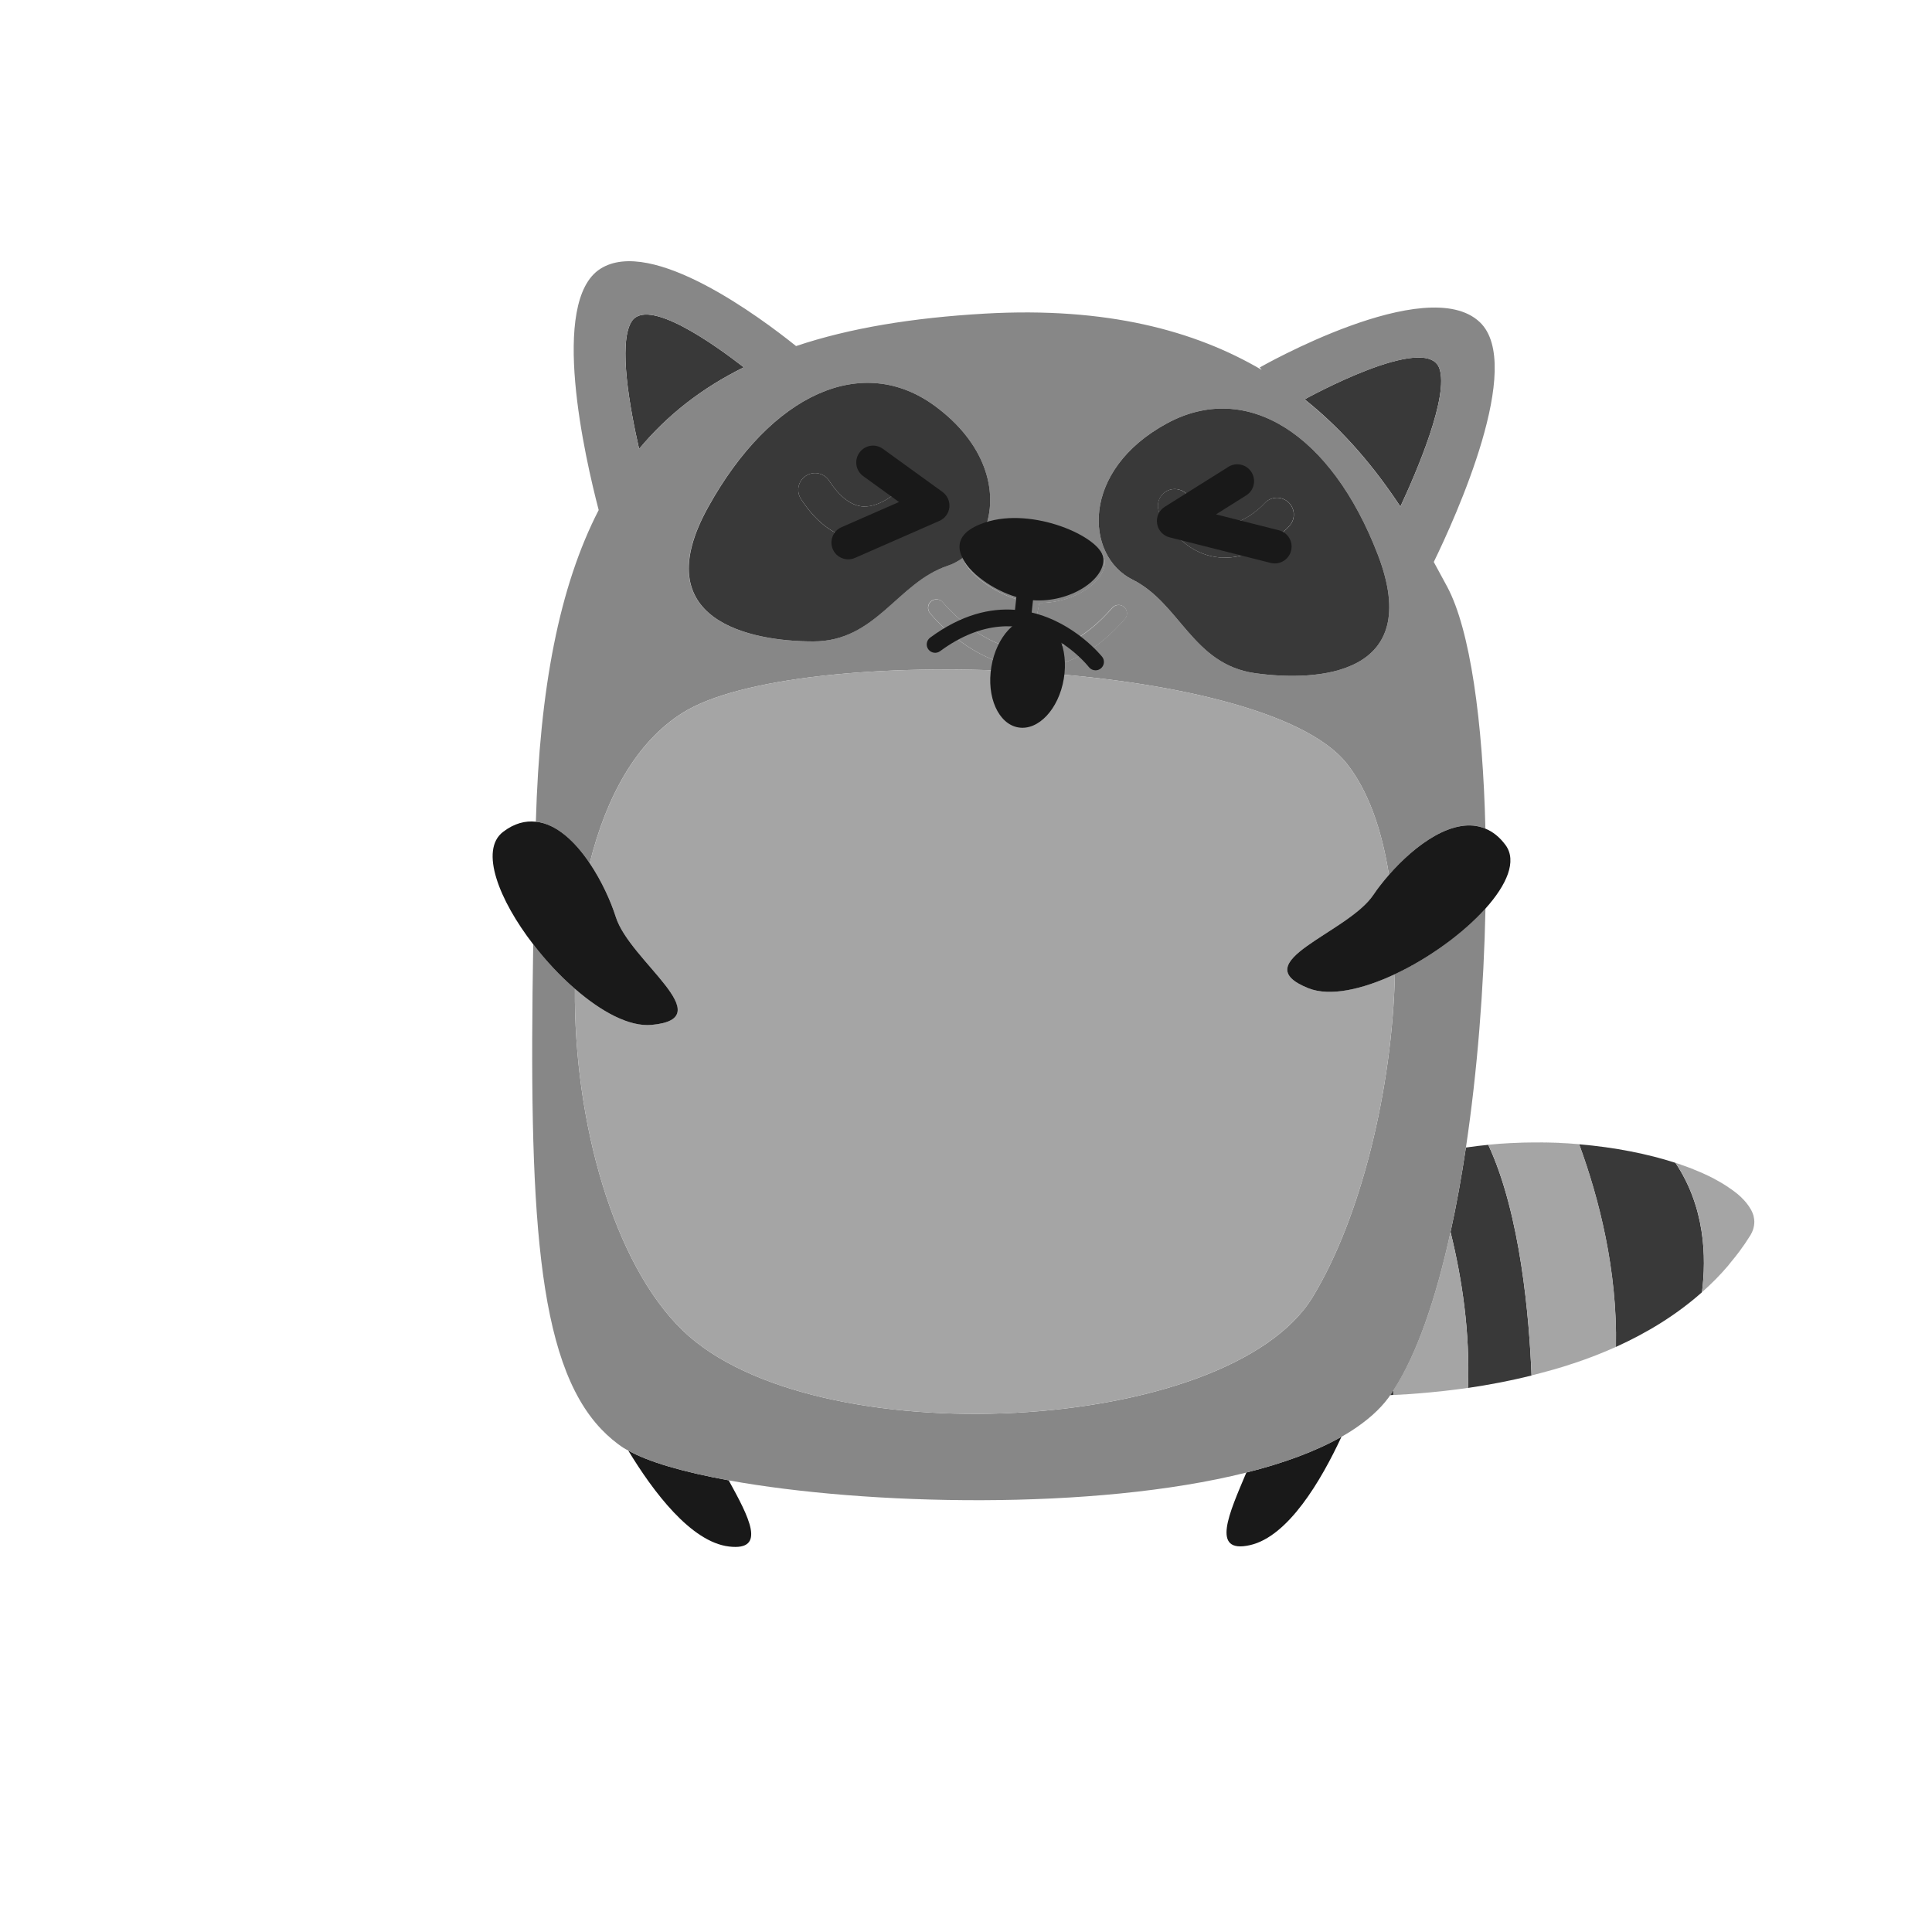
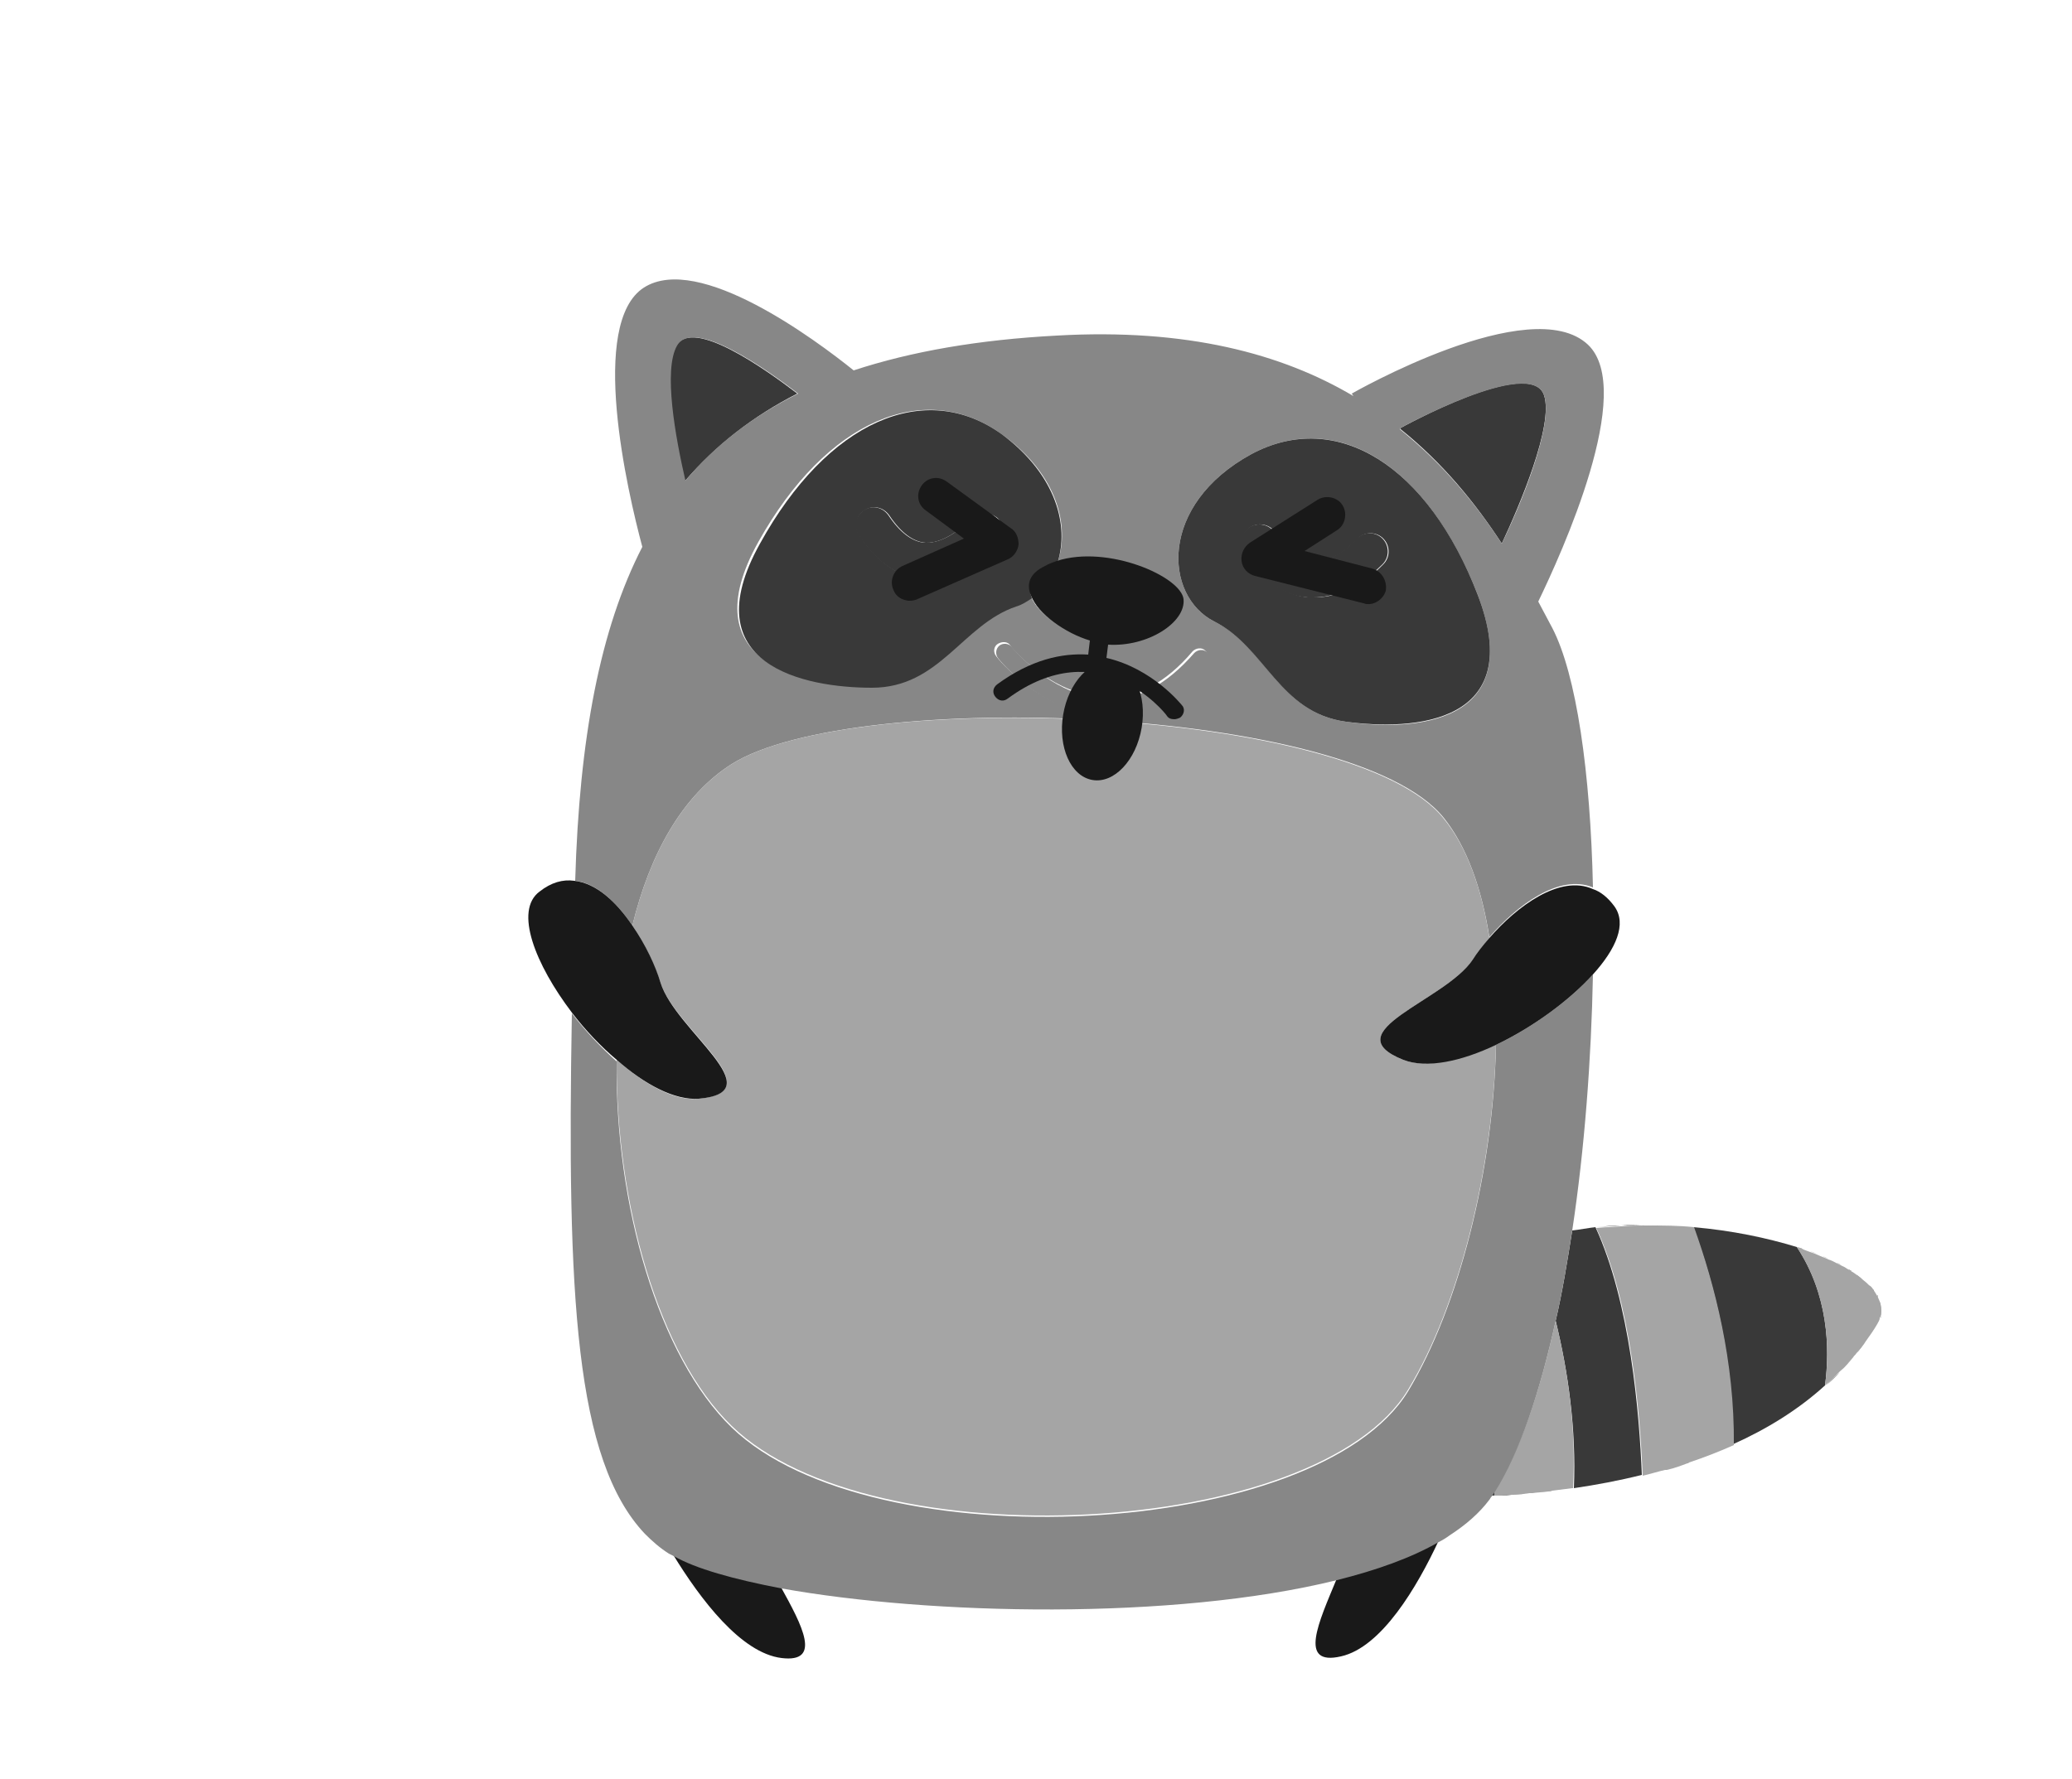
- <svg xmlns="http://www.w3.org/2000/svg" version="1.1" x="0px" y="0px" viewBox="0 0 250 250" style="enable-background:new 0 0 250 250;" xml:space="preserve">
-   <style type="text/css">
- 	.st0{fill:#393939;}
- 	.st1{fill:#A5A5A5;}
- 	.st2{fill:#191919;}
- 	.st3{fill:#878787;}
- </style>
+ <svg xmlns="http://www.w3.org/2000/svg" version="1.1" id="Layer_1" x="0px" y="0px" viewBox="0 0 250 214.6" enable-background="new 0 0 250 214.6" xml:space="preserve">
  <g id="_x31_">
</g>
  <g id="Designed_by_Vecteezy">
-     <path class="st0" d="M209.1,174.29c-1.76,0.79-3.55,1.48-5.36,2.09C205.55,175.77,207.34,175.08,209.1,174.29z" />
-     <path class="st0" d="M189.87,179.61c-0.8,0.12-1.6,0.22-2.37,0.31C188.28,179.83,189.07,179.73,189.87,179.61z" />
-     <path class="st0" d="M221.96,165.57c-0.56,0.56-1.13,1.11-1.72,1.63C220.83,166.67,221.41,166.13,221.96,165.57z" />
-     <path class="st0" d="M184.64,180.22c-0.66,0.06-1.31,0.11-1.95,0.16C183.32,180.33,183.97,180.28,184.64,180.22z" />
-     <path class="st0" d="M200.84,177.28c-0.89,0.25-1.77,0.49-2.66,0.71C199.07,177.77,199.95,177.53,200.84,177.28z" />
-     <path class="st0" d="M223.57,163.82c-0.5,0.58-1.02,1.14-1.55,1.69C222.55,164.96,223.07,164.4,223.57,163.82z" />
-     <path class="st0" d="M180.33,179.84c-0.15,0.23-0.3,0.48-0.46,0.69c0.82-0.04,1.68-0.09,2.57-0.15c-0.72,0.05-1.42,0.09-2.1,0.12   C180.34,180.3,180.33,180.06,180.33,179.84z" />
-     <path class="st0" d="M187.01,179.98c-0.65,0.07-1.29,0.14-1.92,0.2C185.71,180.12,186.35,180.05,187.01,179.98z" />
-     <path class="st0" d="M203.54,176.44c-0.85,0.28-1.69,0.55-2.54,0.79C201.85,176.99,202.69,176.73,203.54,176.44z" />
-     <path class="st0" d="M192.59,148.14c0.99-0.1,1.98-0.17,2.96-0.22C194.57,147.97,193.58,148.04,192.59,148.14z" />
-     <path class="st0" d="M226.9,157.32c0.01,0.03,0.01,0.05,0.01,0.08C226.91,157.38,226.91,157.35,226.9,157.32z" />
-     <path class="st0" d="M225.91,155.55c0.08,0.09,0.14,0.18,0.21,0.27C226.05,155.74,225.98,155.64,225.91,155.55z" />
-     <path class="st0" d="M226.46,156.33c0.05,0.08,0.1,0.17,0.15,0.25C226.56,156.5,226.51,156.41,226.46,156.33z" />
-     <path class="st0" d="M225.21,154.82c0.07,0.06,0.12,0.13,0.19,0.19C225.34,154.95,225.28,154.88,225.21,154.82z" />
-     <path class="st0" d="M216.8,150.47c-3.56-1.15-7.83-2.01-12.46-2.4c2.58,7.04,4.95,16.28,4.76,26.22   c4.01-1.81,7.82-4.13,11.13-7.07C220.82,162.69,220.64,156.21,216.8,150.47z" />
-     <path class="st0" d="M226.85,159.08c0.02-0.07,0.04-0.15,0.06-0.23C226.89,158.93,226.88,159.01,226.85,159.08z" />
-     <path class="st0" d="M224.01,153.86c0.13,0.1,0.27,0.19,0.4,0.29C224.28,154.05,224.14,153.95,224.01,153.86z" />
-     <path class="st0" d="M227.01,158.08c0,0.08,0,0.16-0.01,0.23C227,158.23,227.01,158.16,227.01,158.08z" />
-     <path class="st0" d="M218.38,151.02c0.26,0.1,0.52,0.2,0.77,0.3C218.89,151.21,218.64,151.11,218.38,151.02z" />
-     <path class="st0" d="M216.8,150.47c0.27,0.09,0.53,0.18,0.79,0.27C217.33,150.65,217.07,150.55,216.8,150.47z" />
-     <path class="st0" d="M225.09,161.92c-0.36,0.49-0.74,0.95-1.12,1.41C224.35,162.87,224.73,162.4,225.09,161.92z" />
-     <path class="st0" d="M198.58,147.83c1.97-0.01,3.9,0.07,5.77,0.23C202.47,147.9,200.54,147.83,198.58,147.83z" />
-     <path class="st0" d="M195.63,147.92c0.98-0.05,1.96-0.08,2.92-0.08C197.58,147.84,196.61,147.87,195.63,147.92z" />
-     <path class="st0" d="M189.69,148.49c-0.57,3.81-1.23,7.48-1.99,10.93c1.5,6.09,2.54,13.06,2.25,20.18   c2.66-0.39,5.43-0.91,8.23-1.61c-0.29-7.37-1.4-20.84-5.6-29.85C191.62,148.23,190.65,148.35,189.69,148.49z" />
-     <path class="st0" d="M219.87,151.61c0.23,0.1,0.46,0.19,0.68,0.3C220.34,151.81,220.1,151.71,219.87,151.61z" />
-     <path class="st0" d="M222.92,153.14c0.17,0.1,0.33,0.2,0.49,0.31C223.25,153.35,223.09,153.25,222.92,153.14z" />
-     <path class="st0" d="M221.64,152.43c0.21,0.11,0.4,0.22,0.6,0.33C222.04,152.65,221.85,152.54,221.64,152.43z" />
-     <path class="st1" d="M227,158.31c0-0.08,0.01-0.16,0.01-0.23c-0.01-0.23-0.03-0.45-0.09-0.67c-0.01-0.03-0.01-0.05-0.01-0.08   c-0.07-0.25-0.17-0.49-0.3-0.74c-0.04-0.08-0.1-0.17-0.15-0.25c-0.1-0.17-0.21-0.34-0.34-0.5c-0.07-0.09-0.14-0.18-0.21-0.27   c-0.15-0.18-0.32-0.36-0.5-0.54c-0.07-0.06-0.12-0.13-0.19-0.19c-0.24-0.23-0.52-0.45-0.81-0.67c-0.13-0.1-0.26-0.19-0.4-0.29   c-0.19-0.14-0.39-0.27-0.6-0.41c-0.16-0.1-0.32-0.2-0.49-0.31c-0.22-0.13-0.45-0.26-0.68-0.39c-0.2-0.11-0.39-0.22-0.6-0.33   c-0.35-0.18-0.71-0.35-1.08-0.52c-0.22-0.1-0.45-0.2-0.68-0.3c-0.24-0.1-0.48-0.2-0.73-0.3c-0.25-0.1-0.51-0.2-0.77-0.3   c-0.26-0.1-0.52-0.19-0.78-0.28c-0.26-0.09-0.52-0.18-0.79-0.27h0l0,0c3.84,5.75,4.02,12.22,3.43,16.74v0c0,0,0.01-0.01,0.01-0.01   c0.59-0.52,1.16-1.07,1.72-1.63c0.02-0.02,0.04-0.04,0.06-0.06c0.53-0.54,1.05-1.1,1.55-1.69c0.14-0.16,0.26-0.33,0.39-0.49   c0.38-0.46,0.76-0.93,1.12-1.41c0.5-0.67,0.97-1.37,1.42-2.09c0.15-0.25,0.26-0.49,0.34-0.74c0.02-0.07,0.04-0.15,0.06-0.23   C226.96,158.68,226.99,158.5,227,158.31z" />
-     <path class="st1" d="M204.35,148.06C204.35,148.06,204.35,148.06,204.35,148.06c-1.87-0.16-3.8-0.24-5.77-0.23   c-0.01,0-0.02,0-0.03,0c-0.97,0-1.94,0.03-2.92,0.08c-0.03,0-0.05,0-0.08,0c-0.98,0.05-1.97,0.12-2.96,0.22c0,0-0.01,0-0.01,0l0,0   c4.2,9.01,5.31,22.48,5.6,29.85l0,0c0,0,0,0,0,0c0.88-0.22,1.77-0.46,2.66-0.71c0.05-0.01,0.1-0.03,0.16-0.04   c0.85-0.25,1.7-0.51,2.54-0.79c0.07-0.02,0.13-0.04,0.2-0.06c1.81-0.61,3.6-1.3,5.36-2.09c0,0,0,0,0.01,0v0   C209.3,164.34,206.93,155.1,204.35,148.06L204.35,148.06z" />
-     <path class="st1" d="M187.7,159.42c-1.88,8.59-4.34,15.8-7.37,20.42c0,0.22,0.01,0.46,0.02,0.67c0.68-0.03,1.38-0.07,2.1-0.12   c0.08-0.01,0.16-0.01,0.25-0.02c0.63-0.04,1.28-0.1,1.95-0.16c0.15-0.01,0.3-0.03,0.45-0.04c0.63-0.06,1.27-0.13,1.92-0.2   c0.17-0.02,0.33-0.04,0.5-0.06c0.78-0.09,1.57-0.19,2.37-0.31c0.02,0,0.05-0.01,0.07-0.01v0   C190.24,172.48,189.2,165.51,187.7,159.42z" />
-     <path class="st2" d="M94.34,200.12c4.93,0.59,2.54-3.86-0.05-8.57c-5.83-1.06-10.4-2.38-13-3.86   C84.52,193.02,89.41,199.54,94.34,200.12z" />
-     <path class="st2" d="M161.75,199.94c4.95-1.12,9.2-8.35,11.84-14.03c-3.35,1.9-7.54,3.44-12.31,4.63   C159.06,195.8,156.62,201.1,161.75,199.94z" />
-     <path class="st0" d="M96.25,47.53c-3.77-2.93-12.59-9.25-14.57-5.85C80,44.56,81.5,52.82,82.7,58.09   C86.37,53.68,90.86,50.19,96.25,47.53z" />
-     <path class="st0" d="M181.21,65.55c2.1-4.5,6.3-14.26,5.05-17.87c-1.65-4.76-17.4,3.97-17.4,3.97l0.09,0.13   C174.05,55.87,177.98,60.67,181.21,65.55z" />
-     <path class="st3" d="M76.31,111.7c2.12-8.56,6.02-15.69,12.02-19.46c14.68-9.24,75.02-7.07,85.9,6.52   c2.79,3.48,4.57,8.55,5.5,14.44c3.31-3.79,8.43-7.69,12.48-5.98c-0.33-13.9-1.97-25.73-4.94-31.29c-0.56-1.05-1.14-2.12-1.74-3.21   c2.82-5.79,11.78-25.49,5.96-31.03c-6.85-6.51-28.48,5.86-28.48,5.86l0.25,0.31c-8.64-5.08-20.08-8.17-35.79-7.28   c-9.43,0.54-17.54,1.88-24.46,4.2c-4.61-3.7-18.7-14.21-25.32-10c-6.65,4.23-1.96,24.56-0.22,31.22   c-5.09,9.88-7.64,23.07-8.13,40.32C72.02,106.62,74.44,108.92,76.31,111.7z M168.86,51.66c0,0,15.75-8.73,17.4-3.97   c1.25,3.61-2.95,13.36-5.05,17.87c-3.23-4.88-7.16-9.68-12.26-13.76L168.86,51.66z M151.03,54.77c10.27-5.55,21.22,1.33,27.26,17   c6.03,15.67-7.8,16.47-15.88,15.34c-8.08-1.14-9.71-9.05-15.87-12.11C140.39,71.94,139.75,60.87,151.03,54.77z M121,52.55   c6.56,4.83,8.06,10.97,6.63,15.37c6.19-2.07,14.96,1.87,15.3,4.56c0.33,2.64-3.86,5.58-8.45,5.53l-1.2,6.19   c0.07,0,0.13,0.01,0.19,0.01c3.65,0.13,7.18-1.8,10.44-5.56c0.4-0.45,1.08-0.5,1.54-0.11c0.45,0.4,0.5,1.08,0.11,1.54   c-3.64,4.19-7.64,6.31-11.89,6.31c-0.08,0-0.17,0-0.26,0c-7.47-0.15-12.86-6.79-13.09-7.07c-0.37-0.47-0.3-1.15,0.17-1.53   c0.47-0.38,1.15-0.3,1.53,0.17c0.04,0.05,3.83,4.7,9.09,5.95l1.19-6.16c-3.17-0.75-6.82-3.18-7.75-5.55   c-0.59,0.42-1.23,0.77-1.93,1.01c-6.52,2.17-9.24,9.79-17.4,9.79c-8.15,0-21.75-2.72-13.59-17.4S111.61,45.63,121,52.55z    M81.68,41.68c1.98-3.4,10.79,2.92,14.57,5.85c-5.39,2.66-9.88,6.14-13.55,10.55C81.5,52.82,80,44.56,81.68,41.68z" />
-     <path class="st3" d="M187.7,159.42c0.76-3.45,1.42-7.12,1.99-10.93c1.48-9.88,2.32-20.66,2.53-30.93   c-2.88,3.21-7.31,6.42-11.72,8.49c-0.34,14.9-4.41,31.51-10.62,41.75c-10.87,17.94-64.69,20.66-81.55,4.35   c-8.93-8.64-14.08-26.97-13.94-44.2c-1.93-1.68-3.78-3.66-5.39-5.75c-0.57,34.14,0.38,53.92,8.82,62.75   c0.88,0.92,1.84,1.74,2.9,2.43c0.17,0.11,0.39,0.22,0.58,0.32c2.6,1.48,7.17,2.8,13,3.86c17.82,3.23,47.21,3.95,66.98-1.01   c4.77-1.2,8.97-2.73,12.31-4.63c0.44-0.25,0.87-0.51,1.28-0.77c1.98-1.28,3.62-2.69,4.8-4.29c0.07-0.1,0.14-0.22,0.21-0.31   c0.16-0.22,0.31-0.46,0.46-0.69C183.36,175.22,185.82,168.01,187.7,159.42z" />
-     <path class="st1" d="M169.32,127.88c-8.47-3.37,5.06-7.1,8.4-12.09c0.54-0.8,1.23-1.69,2.01-2.59c-0.93-5.9-2.71-10.96-5.5-14.44   c-10.87-13.59-71.22-15.77-85.9-6.52c-6,3.78-9.9,10.9-12.02,19.46c1.55,2.31,2.74,4.92,3.37,6.95c1.8,5.73,13.71,13.14,4.64,13.97   c-2.9,0.27-6.53-1.71-9.93-4.67c-0.14,17.23,5.01,35.56,13.94,44.2c16.85,16.31,70.67,13.59,81.55-4.35   c6.21-10.24,10.28-26.85,10.62-41.75C176.28,128.04,172.09,128.98,169.32,127.88z" />
-     <path class="st0" d="M91.65,65.6C83.49,80.28,97.08,83,105.24,83c8.15,0,10.87-7.61,17.4-9.79c0.7-0.23,1.34-0.59,1.93-1.01   c-0.53-1.36-0.19-2.71,1.69-3.71c0.44-0.23,0.9-0.42,1.37-0.57c1.44-4.4-0.07-10.54-6.63-15.37C111.61,45.63,99.8,50.92,91.65,65.6   z M104.28,61.57c1.01-0.65,2.35-0.37,3.01,0.63c1.38,2.12,2.87,3.25,4.41,3.34c2.32,0.12,4.71-2.06,5.36-2.84   c0.77-0.92,2.14-1.04,3.06-0.27c0.92,0.77,1.04,2.14,0.27,3.06c-0.16,0.18-3.74,4.4-8.48,4.4c-0.16,0-0.31-0.01-0.47-0.01   c-2.99-0.18-5.62-1.96-7.79-5.3C102.99,63.57,103.28,62.22,104.28,61.57z" />
-     <path class="st0" d="M146.54,75c6.16,3.06,7.79,10.98,15.87,12.11c8.08,1.13,21.91,0.33,15.88-15.34   c-6.03-15.67-16.99-22.55-27.26-17C139.75,60.87,140.39,71.94,146.54,75z M150.88,63.6c1.03-0.62,2.37-0.3,2.99,0.73   c1.31,2.16,2.75,3.33,4.29,3.47c2.32,0.27,4.73-1.85,5.47-2.67c0.8-0.89,2.17-0.97,3.07-0.16c0.89,0.8,0.97,2.17,0.17,3.06   c-0.16,0.18-3.74,4.13-8.36,4.13c-0.24,0-0.48-0.01-0.73-0.03c-2.99-0.27-5.55-2.14-7.62-5.55   C149.53,65.56,149.86,64.22,150.88,63.6z" />
-     <path class="st3" d="M124.57,72.21c0.93,2.38,4.58,4.8,7.75,5.55l-1.19,6.16c-5.26-1.25-9.05-5.89-9.09-5.95   c-0.37-0.47-1.06-0.54-1.53-0.17c-0.47,0.38-0.54,1.06-0.17,1.53c0.23,0.28,5.62,6.92,13.09,7.07c0.08,0,0.17,0,0.26,0   c4.25,0,8.25-2.12,11.89-6.31c0.39-0.45,0.34-1.14-0.11-1.54c-0.45-0.39-1.14-0.34-1.54,0.11c-3.27,3.76-6.79,5.7-10.44,5.56   c-0.07,0-0.13-0.01-0.19-0.01l1.2-6.19c4.59,0.05,8.78-2.88,8.45-5.53c-0.34-2.69-9.11-6.63-15.3-4.56   c-0.47,0.16-0.94,0.34-1.37,0.57C124.38,69.5,124.03,70.84,124.57,72.21z" />
-     <path class="st2" d="M74.39,127.95c3.4,2.96,7.04,4.94,9.93,4.67c9.08-0.83-2.84-8.24-4.64-13.97c-0.64-2.03-1.82-4.64-3.37-6.95   c-1.87-2.78-4.29-5.09-6.97-5.37c-1.36-0.15-2.79,0.2-4.25,1.32c-3.06,2.35-0.53,8.8,3.91,14.55   C70.61,124.29,72.46,126.28,74.39,127.95z" />
-     <path class="st2" d="M179.73,113.2c-0.78,0.9-1.47,1.78-2.01,2.59c-3.34,4.99-16.87,8.72-8.4,12.09c2.78,1.1,6.96,0.16,11.18-1.82   c4.41-2.07,8.84-5.28,11.72-8.49c2.76-3.08,4.1-6.14,2.61-8.2c-0.79-1.08-1.67-1.75-2.61-2.14   C188.16,105.51,183.04,109.41,179.73,113.2z" />
-     <path class="st0" d="M157.77,72.13c0.24,0.02,0.49,0.03,0.73,0.03c4.62,0,8.2-3.95,8.36-4.13c0.8-0.89,0.72-2.26-0.17-3.06   c-0.89-0.8-2.26-0.73-3.07,0.16c-0.74,0.82-3.15,2.93-5.47,2.67c-1.53-0.14-2.97-1.31-4.29-3.47c-0.62-1.03-1.96-1.35-2.99-0.73   c-1.03,0.62-1.35,1.96-0.73,2.99C152.22,69.99,154.79,71.86,157.77,72.13z" />
-     <path class="st0" d="M111.44,69.88c0.16,0.01,0.31,0.01,0.47,0.01c4.75,0,8.33-4.22,8.48-4.4c0.77-0.92,0.65-2.29-0.27-3.06   c-0.93-0.77-2.29-0.65-3.06,0.27c-0.65,0.78-3.04,2.95-5.36,2.84c-1.54-0.09-3.02-1.21-4.41-3.34c-0.66-1-2-1.29-3.01-0.63   c-1.01,0.66-1.29,2-0.63,3.01C105.83,67.92,108.45,69.7,111.44,69.88z" />
-     <path class="st2" d="M165.5,68.62l-8.15-2.06l3.91-2.46c1.02-0.64,1.32-1.98,0.68-3c-0.64-1.02-1.98-1.33-3-0.68l-8.22,5.16   c-0.74,0.46-1.13,1.32-0.99,2.18c0.13,0.86,0.77,1.56,1.61,1.77l13.08,3.31c0.12,0.03,0.23,0.05,0.35,0.06   c1.04,0.09,2.03-0.59,2.29-1.63C167.37,70.1,166.66,68.92,165.5,68.62z" />
-     <path class="st2" d="M121.95,63.65l-7.7-5.57c-0.98-0.71-2.33-0.49-3.04,0.49c-0.7,0.97-0.49,2.33,0.49,3.04l4.63,3.35l-7.44,3.26   c-1.1,0.48-1.6,1.77-1.12,2.86c0.33,0.76,1.04,1.23,1.81,1.29c0.35,0.03,0.71-0.02,1.06-0.18l10.92-4.79   c0.72-0.31,1.21-0.99,1.29-1.76C122.92,64.87,122.59,64.11,121.95,63.65z" />
-     <path class="st2" d="M124.39,71.87c0.87,2.22,4.12,4.49,7.13,5.38l-0.18,1.66c-3.19-0.24-6.91,0.6-10.98,3.6   c-0.48,0.36-0.59,1.04-0.23,1.52c0.36,0.48,1.03,0.59,1.52,0.23c11.03-8.13,18.92,1.64,19.25,2.06c0.21,0.27,0.53,0.42,0.86,0.42   c0.24,0,0.47-0.08,0.67-0.23c0.47-0.37,0.56-1.05,0.19-1.52c-0.06-0.07-3.54-4.42-9.12-5.73l0.17-1.59   c4.83,0.35,9.43-2.74,9.09-5.5c-0.34-2.69-9.11-6.63-15.3-4.56c-0.47,0.16-0.94,0.34-1.37,0.57   C124.2,69.16,123.85,70.5,124.39,71.87z" />
-     <ellipse transform="matrix(0.1662 -0.9861 0.9861 0.1662 25.0088 203.7101)" class="st2" cx="132.97" cy="87.07" rx="7.17" ry="4.75" />
+     <path fill="#393939" d="M209.1,174.3c-1.8,0.8-3.6,1.5-5.4,2.1C205.6,175.8,207.3,175.1,209.1,174.3z" />
+     <path fill="#393939" d="M189.9,179.6c-0.8,0.1-1.6,0.2-2.4,0.3C188.3,179.8,189.1,179.7,189.9,179.6z" />
+     <path fill="#393939" d="M222,165.6c-0.6,0.6-1.1,1.1-1.7,1.6C220.8,166.7,221.4,166.1,222,165.6z" />
+     <path fill="#393939" d="M184.6,180.2c-0.7,0.1-1.3,0.1-1.9,0.2C183.3,180.3,184,180.3,184.6,180.2z" />
+     <path fill="#393939" d="M200.8,177.3c-0.9,0.2-1.8,0.5-2.7,0.7C199.1,177.8,199.9,177.5,200.8,177.3z" />
+     <path fill="#393939" d="M223.6,163.8c-0.5,0.6-1,1.1-1.6,1.7C222.6,165,223.1,164.4,223.6,163.8z" />
+     <path fill="#393939" d="M180.3,179.8c-0.1,0.2-0.3,0.5-0.5,0.7c0.8,0,1.7-0.1,2.6-0.1c-0.7,0.1-1.4,0.1-2.1,0.1   C180.3,180.3,180.3,180.1,180.3,179.8z" />
+     <path fill="#393939" d="M187,180c-0.6,0.1-1.3,0.1-1.9,0.2C185.7,180.1,186.4,180.1,187,180z" />
+     <path fill="#393939" d="M203.5,176.4c-0.9,0.3-1.7,0.6-2.5,0.8C201.9,177,202.7,176.7,203.5,176.4z" />
+     <path fill="#393939" d="M192.6,148.1c1-0.1,2-0.2,3-0.2C194.6,148,193.6,148,192.6,148.1z" />
+     <path fill="#393939" d="M226.9,157.3C226.9,157.4,226.9,157.4,226.9,157.3C226.9,157.4,226.9,157.4,226.9,157.3z" />
+     <path fill="#393939" d="M225.9,155.6c0.1,0.1,0.1,0.2,0.2,0.3C226.1,155.7,226,155.6,225.9,155.6z" />
+     <path fill="#393939" d="M226.5,156.3c0.1,0.1,0.1,0.2,0.1,0.2C226.6,156.5,226.5,156.4,226.5,156.3z" />
+     <path fill="#393939" d="M225.2,154.8c0.1,0.1,0.1,0.1,0.2,0.2C225.3,154.9,225.3,154.9,225.2,154.8z" />
+     <path fill="#393939" d="M216.8,150.5c-3.6-1.1-7.8-2-12.5-2.4c2.6,7,4.9,16.3,4.8,26.2c4-1.8,7.8-4.1,11.1-7.1   C220.8,162.7,220.6,156.2,216.8,150.5z" />
+     <path fill="#393939" d="M226.9,159.1c0-0.1,0-0.1,0.1-0.2C226.9,158.9,226.9,159,226.9,159.1z" />
+     <path fill="#393939" d="M224,153.9c0.1,0.1,0.3,0.2,0.4,0.3C224.3,154.1,224.1,153.9,224,153.9z" />
+     <path fill="#393939" d="M227,158.1c0,0.1,0,0.2,0,0.2C227,158.2,227,158.2,227,158.1z" />
+     <path fill="#393939" d="M218.4,151c0.3,0.1,0.5,0.2,0.8,0.3C218.9,151.2,218.6,151.1,218.4,151z" />
+     <path fill="#393939" d="M216.8,150.5c0.3,0.1,0.5,0.2,0.8,0.3C217.3,150.6,217.1,150.6,216.8,150.5z" />
+     <path fill="#393939" d="M225.1,161.9c-0.4,0.5-0.7,0.9-1.1,1.4C224.4,162.9,224.7,162.4,225.1,161.9z" />
+     <path fill="#393939" d="M198.6,147.8c2,0,3.9,0.1,5.8,0.2C202.5,147.9,200.5,147.8,198.6,147.8z" />
+     <path fill="#393939" d="M195.6,147.9c1-0.1,2-0.1,2.9-0.1C197.6,147.8,196.6,147.9,195.6,147.9z" />
+     <path fill="#393939" d="M189.7,148.5c-0.6,3.8-1.2,7.5-2,10.9c1.5,6.1,2.5,13.1,2.2,20.2c2.7-0.4,5.4-0.9,8.2-1.6   c-0.3-7.4-1.4-20.8-5.6-29.9C191.6,148.2,190.6,148.4,189.7,148.5z" />
+     <path fill="#393939" d="M219.9,151.6c0.2,0.1,0.5,0.2,0.7,0.3C220.3,151.8,220.1,151.7,219.9,151.6z" />
+     <path fill="#393939" d="M222.9,153.1c0.2,0.1,0.3,0.2,0.5,0.3C223.2,153.4,223.1,153.2,222.9,153.1z" />
+     <path fill="#393939" d="M221.6,152.4c0.2,0.1,0.4,0.2,0.6,0.3C222,152.6,221.9,152.5,221.6,152.4z" />
+     <path fill="#A5A5A5" d="M227,158.3c0-0.1,0-0.2,0-0.2c0-0.2,0-0.4-0.1-0.7c0,0,0-0.1,0-0.1c-0.1-0.2-0.2-0.5-0.3-0.7   c0-0.1-0.1-0.2-0.1-0.2c-0.1-0.2-0.2-0.3-0.3-0.5c-0.1-0.1-0.1-0.2-0.2-0.3c-0.1-0.2-0.3-0.4-0.5-0.5c-0.1-0.1-0.1-0.1-0.2-0.2   c-0.2-0.2-0.5-0.4-0.8-0.7c-0.1-0.1-0.3-0.2-0.4-0.3c-0.2-0.1-0.4-0.3-0.6-0.4c-0.2-0.1-0.3-0.2-0.5-0.3c-0.2-0.1-0.4-0.3-0.7-0.4   c-0.2-0.1-0.4-0.2-0.6-0.3c-0.4-0.2-0.7-0.4-1.1-0.5c-0.2-0.1-0.4-0.2-0.7-0.3c-0.2-0.1-0.5-0.2-0.7-0.3s-0.5-0.2-0.8-0.3   c-0.3-0.1-0.5-0.2-0.8-0.3s-0.5-0.2-0.8-0.3l0,0l0,0c3.8,5.8,4,12.2,3.4,16.7l0,0l0,0c0.6-0.5,1.2-1.1,1.7-1.6c0,0,0,0,0.1-0.1   c0.5-0.5,1.1-1.1,1.6-1.7c0.1-0.2,0.3-0.3,0.4-0.5c0.4-0.5,0.8-0.9,1.1-1.4c0.5-0.7,1-1.4,1.4-2.1c0.1-0.2,0.3-0.5,0.3-0.7   c0-0.1,0-0.1,0.1-0.2C227,158.7,227,158.5,227,158.3z" />
+     <path fill="#A5A5A5" d="M204.4,148.1L204.4,148.1c-1.9-0.2-3.8-0.2-5.8-0.2c0,0,0,0,0,0c-1,0-1.9,0-2.9,0.1c0,0-0.1,0-0.1,0   c-1,0.1-2,0.1-3,0.2h0l0,0c4.2,9,5.3,22.5,5.6,29.9l0,0l0,0c0.9-0.2,1.8-0.5,2.7-0.7c0.1,0,0.1,0,0.2,0c0.9-0.2,1.7-0.5,2.5-0.8   c0.1,0,0.1,0,0.2-0.1c1.8-0.6,3.6-1.3,5.4-2.1c0,0,0,0,0,0l0,0C209.3,164.3,206.9,155.1,204.4,148.1L204.4,148.1z" />
+     <path fill="#A5A5A5" d="M187.7,159.4c-1.9,8.6-4.3,15.8-7.4,20.4c0,0.2,0,0.5,0,0.7c0.7,0,1.4-0.1,2.1-0.1c0.1,0,0.2,0,0.2,0   c0.6,0,1.3-0.1,1.9-0.2c0.1,0,0.3,0,0.4,0c0.6-0.1,1.3-0.1,1.9-0.2c0.2,0,0.3,0,0.5-0.1c0.8-0.1,1.6-0.2,2.4-0.3c0,0,0.1,0,0.1,0   l0,0C190.2,172.5,189.2,165.5,187.7,159.4z" />
+     <path fill="#191919" d="M94.3,200.1c4.9,0.6,2.5-3.9-0.1-8.6c-5.8-1.1-10.4-2.4-13-3.9C84.5,193,89.4,199.5,94.3,200.1z" />
+     <path fill="#191919" d="M161.8,199.9c4.9-1.1,9.2-8.4,11.8-14c-3.4,1.9-7.5,3.4-12.3,4.6C159.1,195.8,156.6,201.1,161.8,199.9z" />
+     <path fill="#393939" d="M96.2,47.5c-3.8-2.9-12.6-9.2-14.6-5.8c-1.7,2.9-0.2,11.1,1,16.4C86.4,53.7,90.9,50.2,96.2,47.5z" />
+     <path fill="#393939" d="M181.2,65.6c2.1-4.5,6.3-14.3,5.1-17.9c-1.6-4.8-17.4,4-17.4,4l0.1,0.1C174.1,55.9,178,60.7,181.2,65.6z" />
+     <path fill="#878787" d="M76.3,111.7c2.1-8.6,6-15.7,12-19.5c14.7-9.2,75-7.1,85.9,6.5c2.8,3.5,4.6,8.6,5.5,14.4   c3.3-3.8,8.4-7.7,12.5-6c-0.3-13.9-2-25.7-4.9-31.3c-0.6-1.1-1.1-2.1-1.7-3.2c2.8-5.8,11.8-25.5,6-31c-6.9-6.5-28.5,5.9-28.5,5.9   l0.2,0.3c-8.6-5.1-20.1-8.2-35.8-7.3c-9.4,0.5-17.5,1.9-24.5,4.2c-4.6-3.7-18.7-14.2-25.3-10C71,39,75.7,59.3,77.5,66   c-5.1,9.9-7.6,23.1-8.1,40.3C72,106.6,74.4,108.9,76.3,111.7z M168.9,51.7c0,0,15.8-8.7,17.4-4c1.2,3.6-2.9,13.4-5.1,17.9   c-3.2-4.9-7.2-9.7-12.3-13.8L168.9,51.7z M151,54.8c10.3-5.5,21.2,1.3,27.3,17c6,15.7-7.8,16.5-15.9,15.3   c-8.1-1.1-9.7-9.1-15.9-12.1C140.4,71.9,139.8,60.9,151,54.8z M121,52.5c6.6,4.8,8.1,11,6.6,15.4c6.2-2.1,15,1.9,15.3,4.6   c0.3,2.6-3.9,5.6-8.4,5.5l-1.2,6.2c0.1,0,0.1,0,0.2,0c3.6,0.1,7.2-1.8,10.4-5.6c0.4-0.4,1.1-0.5,1.5-0.1c0.4,0.4,0.5,1.1,0.1,1.5   c-3.6,4.2-7.6,6.3-11.9,6.3c-0.1,0-0.2,0-0.3,0c-7.5-0.2-12.9-6.8-13.1-7.1c-0.4-0.5-0.3-1.2,0.2-1.5s1.2-0.3,1.5,0.2   c0,0.1,3.8,4.7,9.1,5.9l1.2-6.2c-3.2-0.8-6.8-3.2-7.8-5.6c-0.6,0.4-1.2,0.8-1.9,1c-6.5,2.2-9.2,9.8-17.4,9.8   c-8.2,0-21.8-2.7-13.6-17.4S111.6,45.6,121,52.5z M81.7,41.7c2-3.4,10.8,2.9,14.6,5.8c-5.4,2.7-9.9,6.1-13.6,10.5   C81.5,52.8,80,44.6,81.7,41.7z" />
+     <path fill="#878787" d="M187.7,159.4c0.8-3.4,1.4-7.1,2-10.9c1.5-9.9,2.3-20.7,2.5-30.9c-2.9,3.2-7.3,6.4-11.7,8.5   c-0.3,14.9-4.4,31.5-10.6,41.8c-10.9,17.9-64.7,20.7-81.6,4.4c-8.9-8.6-14.1-27-13.9-44.2c-1.9-1.7-3.8-3.7-5.4-5.8   c-0.6,34.1,0.4,53.9,8.8,62.8c0.9,0.9,1.8,1.7,2.9,2.4c0.2,0.1,0.4,0.2,0.6,0.3c2.6,1.5,7.2,2.8,13,3.9c17.8,3.2,47.2,3.9,67-1   c4.8-1.2,9-2.7,12.3-4.6c0.4-0.2,0.9-0.5,1.3-0.8c2-1.3,3.6-2.7,4.8-4.3c0.1-0.1,0.1-0.2,0.2-0.3c0.2-0.2,0.3-0.5,0.5-0.7   C183.4,175.2,185.8,168,187.7,159.4z" />
+     <path fill="#A5A5A5" d="M169.3,127.9c-8.5-3.4,5.1-7.1,8.4-12.1c0.5-0.8,1.2-1.7,2-2.6c-0.9-5.9-2.7-11-5.5-14.4   C163.4,85.2,103,83,88.3,92.2c-6,3.8-9.9,10.9-12,19.5c1.6,2.3,2.7,4.9,3.4,6.9c1.8,5.7,13.7,13.1,4.6,14c-2.9,0.3-6.5-1.7-9.9-4.7   c-0.1,17.2,5,35.6,13.9,44.2c16.8,16.3,70.7,13.6,81.6-4.4c6.2-10.2,10.3-26.9,10.6-41.8C176.3,128,172.1,129,169.3,127.9z" />
+     <path fill="#393939" d="M91.7,65.6C83.5,80.3,97.1,83,105.2,83c8.2,0,10.9-7.6,17.4-9.8c0.7-0.2,1.3-0.6,1.9-1   c-0.5-1.4-0.2-2.7,1.7-3.7c0.4-0.2,0.9-0.4,1.4-0.6c1.4-4.4-0.1-10.5-6.6-15.4C111.6,45.6,99.8,50.9,91.7,65.6z M104.3,61.6   c1-0.7,2.3-0.4,3,0.6c1.4,2.1,2.9,3.2,4.4,3.3c2.3,0.1,4.7-2.1,5.4-2.8c0.8-0.9,2.1-1,3.1-0.3s1,2.1,0.3,3.1   c-0.2,0.2-3.7,4.4-8.5,4.4c-0.2,0-0.3,0-0.5,0c-3-0.2-5.6-2-7.8-5.3C103,63.6,103.3,62.2,104.3,61.6z" />
+     <path fill="#393939" d="M146.5,75c6.2,3.1,7.8,11,15.9,12.1c8.1,1.1,21.9,0.3,15.9-15.3s-17-22.5-27.3-17   C139.8,60.9,140.4,71.9,146.5,75z M150.9,63.6c1-0.6,2.4-0.3,3,0.7c1.3,2.2,2.8,3.3,4.3,3.5c2.3,0.3,4.7-1.8,5.5-2.7   c0.8-0.9,2.2-1,3.1-0.2c0.9,0.8,1,2.2,0.2,3.1c-0.2,0.2-3.7,4.1-8.4,4.1c-0.2,0-0.5,0-0.7,0c-3-0.3-5.6-2.1-7.6-5.6   C149.5,65.6,149.9,64.2,150.9,63.6z" />
+     <path fill="#878787" d="M124.6,72.2c0.9,2.4,4.6,4.8,7.8,5.6l-1.2,6.2c-5.3-1.2-9.1-5.9-9.1-5.9c-0.4-0.5-1.1-0.5-1.5-0.2   c-0.5,0.4-0.5,1.1-0.2,1.5c0.2,0.3,5.6,6.9,13.1,7.1c0.1,0,0.2,0,0.3,0c4.2,0,8.2-2.1,11.9-6.3c0.4-0.4,0.3-1.1-0.1-1.5   c-0.4-0.4-1.1-0.3-1.5,0.1c-3.3,3.8-6.8,5.7-10.4,5.6c-0.1,0-0.1,0-0.2,0l1.2-6.2c4.6,0.1,8.8-2.9,8.4-5.5   c-0.3-2.7-9.1-6.6-15.3-4.6c-0.5,0.2-0.9,0.3-1.4,0.6C124.4,69.5,124,70.8,124.6,72.2z" />
+     <path fill="#191919" d="M74.4,127.9c3.4,3,7,4.9,9.9,4.7c9.1-0.8-2.8-8.2-4.6-14c-0.6-2-1.8-4.6-3.4-6.9c-1.9-2.8-4.3-5.1-7-5.4   c-1.4-0.2-2.8,0.2-4.2,1.3c-3.1,2.3-0.5,8.8,3.9,14.6C70.6,124.3,72.5,126.3,74.4,127.9z" />
+     <path fill="#191919" d="M179.7,113.2c-0.8,0.9-1.5,1.8-2,2.6c-3.3,5-16.9,8.7-8.4,12.1c2.8,1.1,7,0.2,11.2-1.8   c4.4-2.1,8.8-5.3,11.7-8.5c2.8-3.1,4.1-6.1,2.6-8.2c-0.8-1.1-1.7-1.8-2.6-2.1C188.2,105.5,183,109.4,179.7,113.2z" />
+     <path fill="#393939" d="M157.8,72.1c0.2,0,0.5,0,0.7,0c4.6,0,8.2-3.9,8.4-4.1c0.8-0.9,0.7-2.3-0.2-3.1c-0.9-0.8-2.3-0.7-3.1,0.2   c-0.7,0.8-3.1,2.9-5.5,2.7c-1.5-0.1-3-1.3-4.3-3.5c-0.6-1-2-1.3-3-0.7s-1.4,2-0.7,3C152.2,70,154.8,71.9,157.8,72.1z" />
+     <path fill="#393939" d="M111.4,69.9c0.2,0,0.3,0,0.5,0c4.8,0,8.3-4.2,8.5-4.4c0.8-0.9,0.7-2.3-0.3-3.1c-0.9-0.8-2.3-0.7-3.1,0.3   c-0.7,0.8-3,2.9-5.4,2.8c-1.5-0.1-3-1.2-4.4-3.3c-0.7-1-2-1.3-3-0.6s-1.3,2-0.6,3C105.8,67.9,108.4,69.7,111.4,69.9z" />
+     <path fill="#191919" d="M165.5,68.6l-8.1-2.1l3.9-2.5c1-0.6,1.3-2,0.7-3c-0.6-1-2-1.3-3-0.7l-8.2,5.2c-0.7,0.5-1.1,1.3-1,2.2   c0.1,0.9,0.8,1.6,1.6,1.8l13.1,3.3c0.1,0,0.2,0.1,0.4,0.1c1,0.1,2-0.6,2.3-1.6C167.4,70.1,166.7,68.9,165.5,68.6z" />
+     <path fill="#191919" d="M121.9,63.7l-7.7-5.6c-1-0.7-2.3-0.5-3,0.5c-0.7,1-0.5,2.3,0.5,3l4.6,3.4l-7.4,3.3   c-1.1,0.5-1.6,1.8-1.1,2.9c0.3,0.8,1,1.2,1.8,1.3c0.3,0,0.7,0,1.1-0.2l10.9-4.8c0.7-0.3,1.2-1,1.3-1.8   C122.9,64.9,122.6,64.1,121.9,63.7z" />
+     <path fill="#191919" d="M124.4,71.9c0.9,2.2,4.1,4.5,7.1,5.4l-0.2,1.7c-3.2-0.2-6.9,0.6-11,3.6c-0.5,0.4-0.6,1-0.2,1.5   c0.4,0.5,1,0.6,1.5,0.2c11-8.1,18.9,1.6,19.2,2.1c0.2,0.3,0.5,0.4,0.9,0.4c0.2,0,0.5-0.1,0.7-0.2c0.5-0.4,0.6-1.1,0.2-1.5   c-0.1-0.1-3.5-4.4-9.1-5.7l0.2-1.6c4.8,0.3,9.4-2.7,9.1-5.5c-0.3-2.7-9.1-6.6-15.3-4.6c-0.5,0.2-0.9,0.3-1.4,0.6   C124.2,69.2,123.8,70.5,124.4,71.9z" />
+     <ellipse transform="matrix(0.1662 -0.9861 0.9861 0.1662 25.0204 203.7091)" fill="#191919" cx="133" cy="87.1" rx="7.2" ry="4.8" />
  </g>
</svg>
